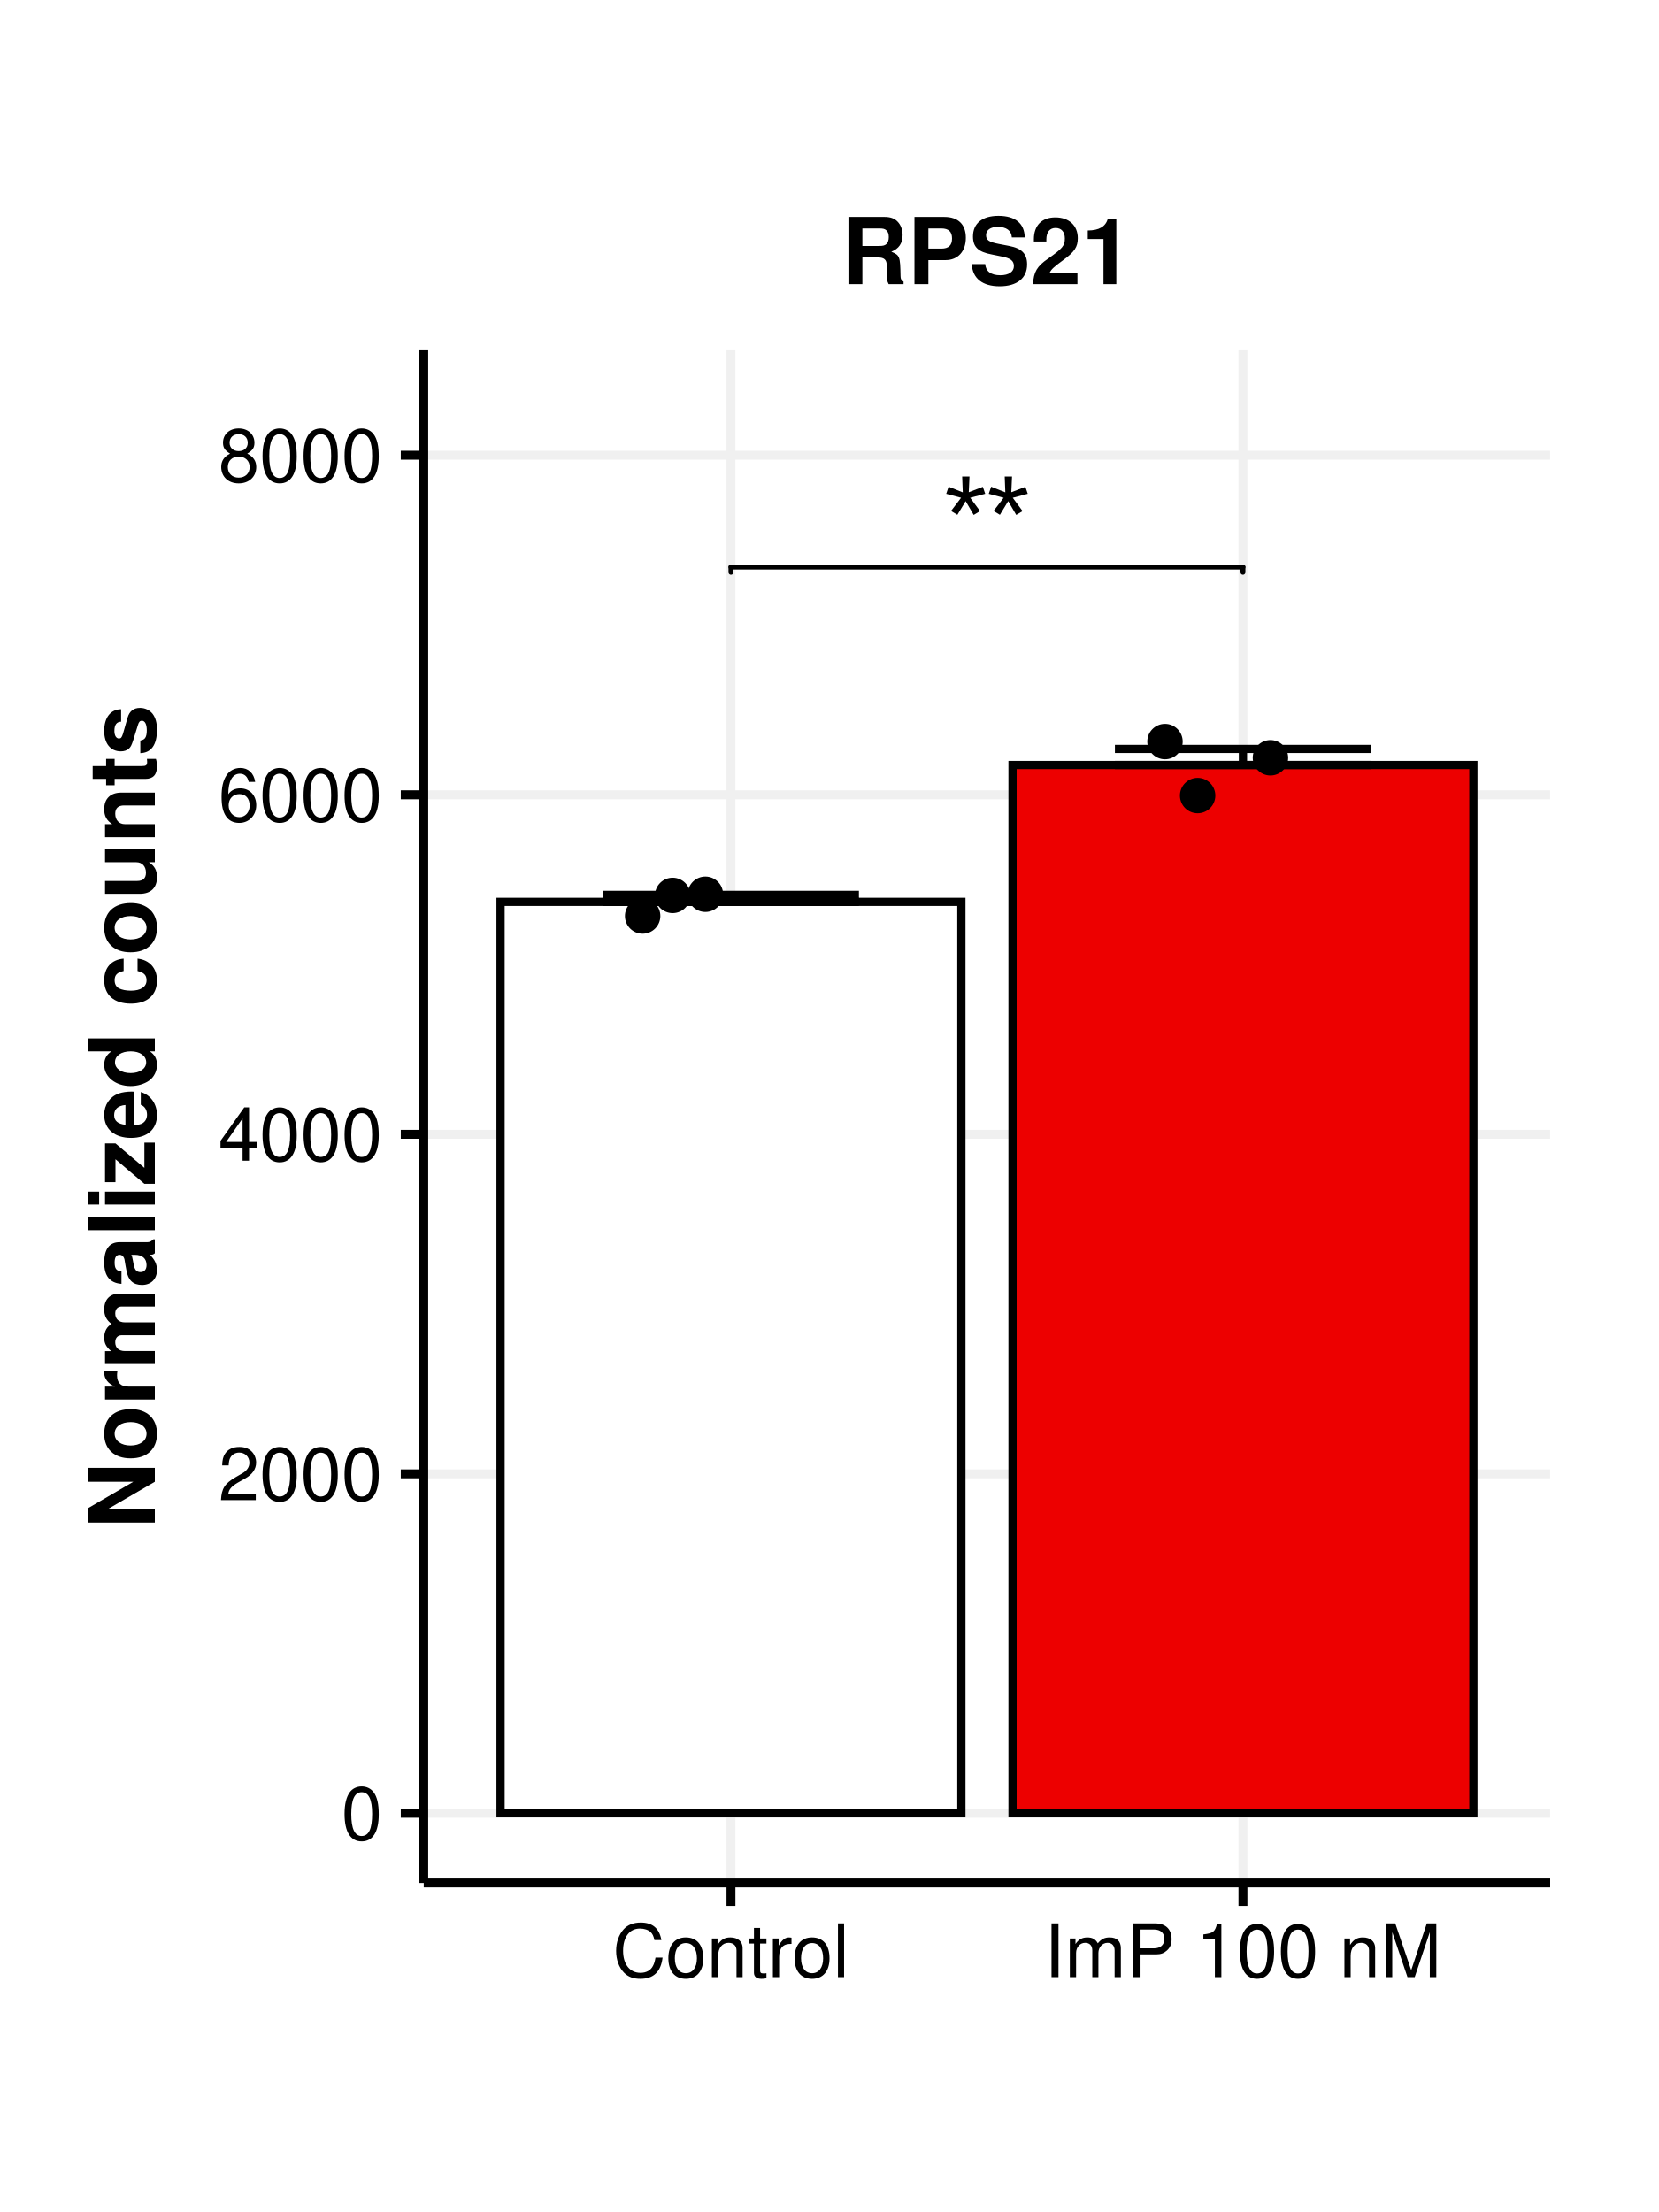
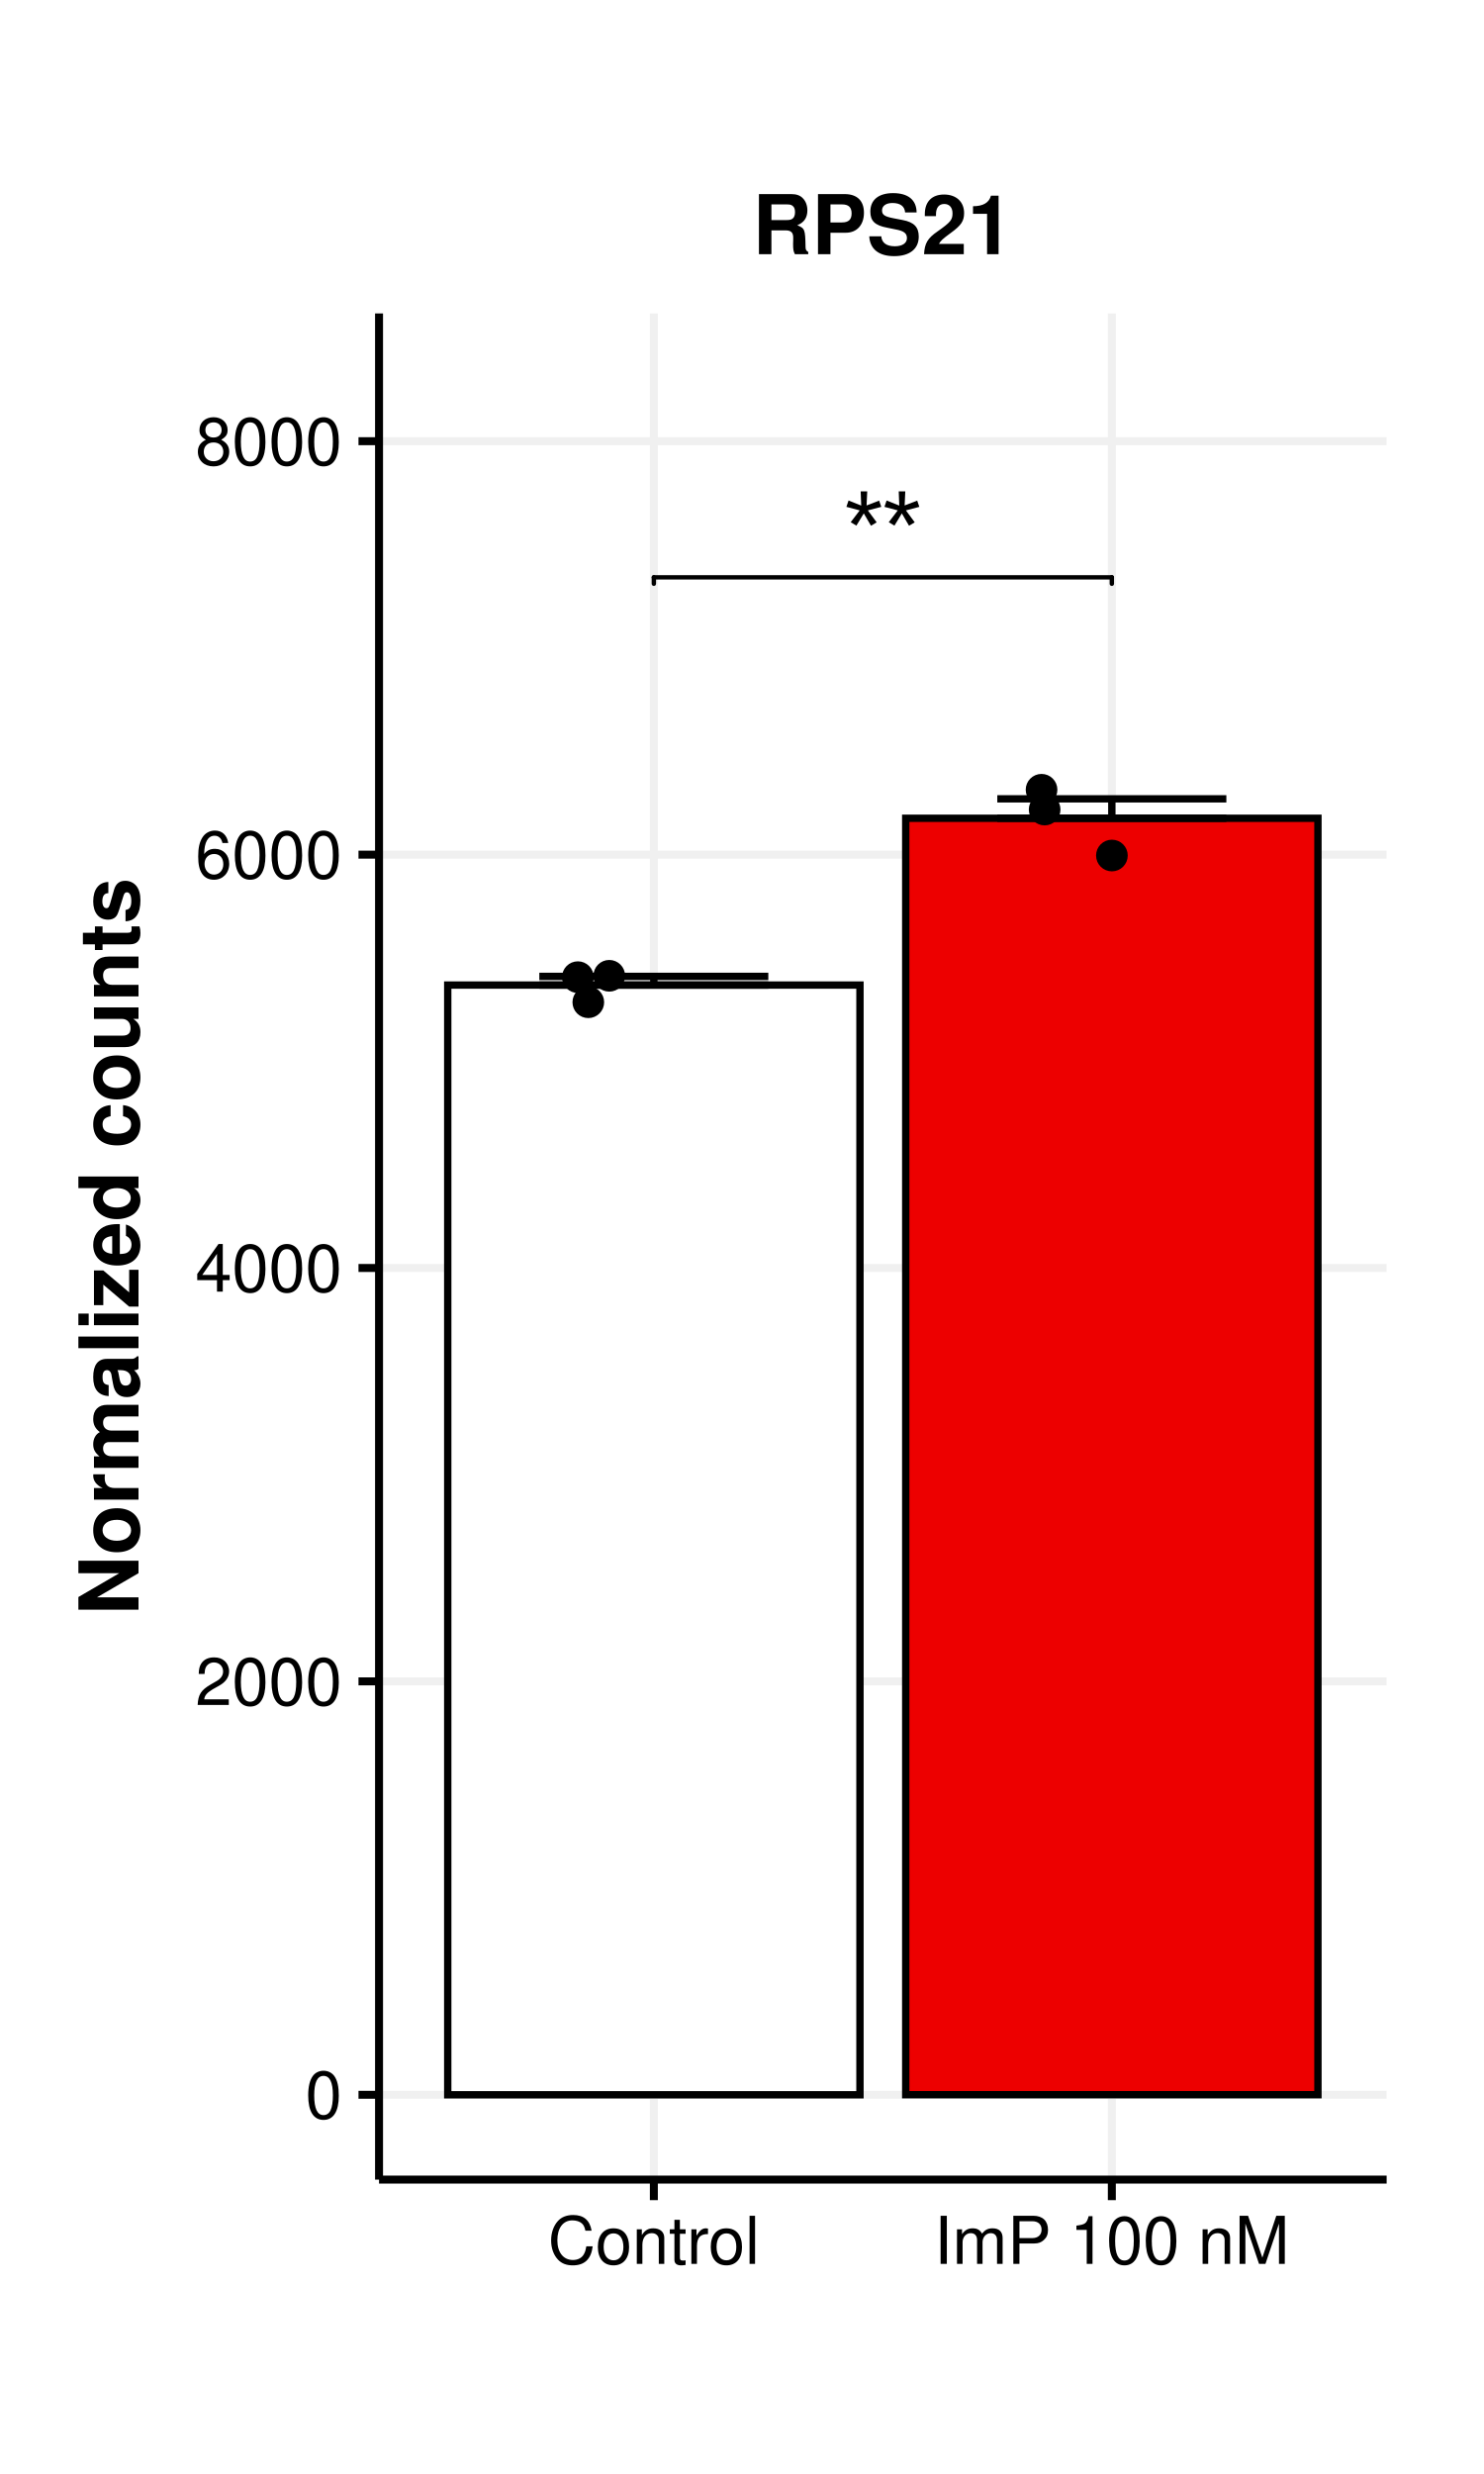
- <svg xmlns="http://www.w3.org/2000/svg" class="svglite" width="216.00pt" height="288.00pt" viewBox="0 0 216.00 288.00">
+ <svg xmlns="http://www.w3.org/2000/svg" class="svglite" width="216.00pt" height="360.00pt" viewBox="0 0 216.00 360.00">
  <defs>
    <style type="text/css">
    .svglite line, .svglite polyline, .svglite polygon, .svglite path, .svglite rect, .svglite circle {
      fill: none;
      stroke: #000000;
      stroke-linecap: round;
      stroke-linejoin: round;
      stroke-miterlimit: 10.00;
    }
    .svglite text {
      white-space: pre;
    }
  </style>
  </defs>
  <rect width="100%" height="100%" style="stroke: none; fill: #FFFFFF;" />
  <defs>
-     <clipPath id="cpMC4wMHwyMTYuMDB8MC4wMHwyODguMDA=">
-       <rect x="0.00" y="0.00" width="216.00" height="288.00" />
+     <clipPath id="cpMC4wMHwyMTYuMDB8MC4wMHwzNjAuMDA=">
+       <rect x="0.00" y="0.00" width="216.00" height="360.00" />
    </clipPath>
  </defs>
-   <g clip-path="url(#cpMC4wMHwyMTYuMDB8MC4wMHwyODguMDA=)">
-     <rect x="0.00" y="0.00" width="216.00" height="288.00" style="stroke-width: 1.16; stroke: none; fill: #FFFFFF;" />
+   <g clip-path="url(#cpMC4wMHwyMTYuMDB8MC4wMHwzNjAuMDA=)">
+     <rect x="0.00" y="0.00" width="216.00" height="360.00" style="stroke-width: 1.16; stroke: none; fill: #FFFFFF;" />
  </g>
  <defs>
-     <clipPath id="cpNTUuMTd8MjAxLjgzfDQ1LjYxfDI0NS4xNg==">
-       <rect x="55.17" y="45.61" width="146.65" height="199.55" />
+     <clipPath id="cpNTUuMTd8MjAxLjgzfDQ1LjYxfDMxNy4xNg==">
+       <rect x="55.17" y="45.61" width="146.65" height="271.55" />
    </clipPath>
  </defs>
-   <g clip-path="url(#cpNTUuMTd8MjAxLjgzfDQ1LjYxfDI0NS4xNg==)">
-     <rect x="55.17" y="45.61" width="146.65" height="199.55" style="stroke-width: 1.16; stroke: none; fill: #FFFFFF;" />
-     <polyline points="55.17,236.09 201.83,236.09 " style="stroke-width: 1.16; stroke: #F0F0F0; stroke-linecap: butt;" />
-     <polyline points="55.17,191.89 201.83,191.89 " style="stroke-width: 1.16; stroke: #F0F0F0; stroke-linecap: butt;" />
-     <polyline points="55.17,147.68 201.83,147.68 " style="stroke-width: 1.16; stroke: #F0F0F0; stroke-linecap: butt;" />
-     <polyline points="55.17,103.48 201.83,103.48 " style="stroke-width: 1.16; stroke: #F0F0F0; stroke-linecap: butt;" />
-     <polyline points="55.17,59.27 201.83,59.27 " style="stroke-width: 1.16; stroke: #F0F0F0; stroke-linecap: butt;" />
-     <polyline points="95.17,245.16 95.17,45.61 " style="stroke-width: 1.16; stroke: #F0F0F0; stroke-linecap: butt;" />
-     <polyline points="161.83,245.16 161.83,45.61 " style="stroke-width: 1.16; stroke: #F0F0F0; stroke-linecap: butt;" />
-     <rect x="65.17" y="117.42" width="60.00" height="118.67" style="stroke-width: 1.07; stroke-linecap: butt; stroke-linejoin: miter; fill: #FFFFFF;" />
-     <rect x="131.83" y="99.60" width="60.00" height="136.49" style="stroke-width: 1.07; stroke-linecap: butt; stroke-linejoin: miter; fill: #ED0000;" />
-     <polyline points="78.50,116.51 111.83,116.51 " style="stroke-width: 1.07; stroke-linecap: butt;" />
-     <polyline points="95.17,116.51 95.17,117.42 " style="stroke-width: 1.07; stroke-linecap: butt;" />
-     <polyline points="78.50,117.42 111.83,117.42 " style="stroke-width: 1.07; stroke-linecap: butt;" />
-     <polyline points="145.16,97.51 178.50,97.51 " style="stroke-width: 1.07; stroke-linecap: butt;" />
-     <polyline points="161.83,97.51 161.83,99.60 " style="stroke-width: 1.07; stroke-linecap: butt;" />
-     <polyline points="145.16,99.60 178.50,99.60 " style="stroke-width: 1.07; stroke-linecap: butt;" />
-     <circle cx="91.84" cy="116.43" r="1.95" style="stroke-width: 0.71; fill: #000000;" />
-     <circle cx="83.67" cy="119.26" r="1.95" style="stroke-width: 0.71; fill: #000000;" />
-     <circle cx="87.58" cy="116.58" r="1.95" style="stroke-width: 0.71; fill: #000000;" />
-     <circle cx="151.68" cy="96.55" r="1.95" style="stroke-width: 0.71; fill: #000000;" />
-     <circle cx="165.41" cy="98.66" r="1.95" style="stroke-width: 0.71; fill: #000000;" />
-     <circle cx="155.93" cy="103.58" r="1.95" style="stroke-width: 0.71; fill: #000000;" />
-     <text x="128.50" y="71.84" text-anchor="middle" style="font-size: 14.23px; font-family: &quot;Arial&quot;;" textLength="11.07px" lengthAdjust="spacingAndGlyphs">**</text>
-     <line x1="95.17" y1="74.51" x2="95.17" y2="73.83" style="stroke-width: 0.64;" />
-     <line x1="95.17" y1="73.83" x2="161.83" y2="73.83" style="stroke-width: 0.64;" />
-     <line x1="161.83" y1="73.83" x2="161.83" y2="74.51" style="stroke-width: 0.64;" />
-     <rect x="55.17" y="45.61" width="146.65" height="199.55" style="stroke-width: 1.16; stroke: none;" />
+   <g clip-path="url(#cpNTUuMTd8MjAxLjgzfDQ1LjYxfDMxNy4xNg==)">
+     <rect x="55.17" y="45.61" width="146.65" height="271.55" style="stroke-width: 1.16; stroke: none; fill: #FFFFFF;" />
+     <polyline points="55.17,304.82 201.83,304.82 " style="stroke-width: 1.16; stroke: #F0F0F0; stroke-linecap: butt;" />
+     <polyline points="55.17,244.66 201.83,244.66 " style="stroke-width: 1.16; stroke: #F0F0F0; stroke-linecap: butt;" />
+     <polyline points="55.17,184.51 201.83,184.51 " style="stroke-width: 1.16; stroke: #F0F0F0; stroke-linecap: butt;" />
+     <polyline points="55.17,124.36 201.83,124.36 " style="stroke-width: 1.16; stroke: #F0F0F0; stroke-linecap: butt;" />
+     <polyline points="55.17,64.20 201.83,64.20 " style="stroke-width: 1.16; stroke: #F0F0F0; stroke-linecap: butt;" />
+     <polyline points="95.17,317.16 95.17,45.61 " style="stroke-width: 1.16; stroke: #F0F0F0; stroke-linecap: butt;" />
+     <polyline points="161.83,317.16 161.83,45.61 " style="stroke-width: 1.16; stroke: #F0F0F0; stroke-linecap: butt;" />
+     <rect x="65.17" y="143.34" width="60.00" height="161.48" style="stroke-width: 1.07; stroke-linecap: butt; stroke-linejoin: miter; fill: #FFFFFF;" />
+     <rect x="131.83" y="119.07" width="60.00" height="185.74" style="stroke-width: 1.07; stroke-linecap: butt; stroke-linejoin: miter; fill: #ED0000;" />
+     <polyline points="78.50,142.08 111.83,142.08 " style="stroke-width: 1.07; stroke-linecap: butt;" />
+     <polyline points="95.17,142.08 95.17,143.34 " style="stroke-width: 1.07; stroke-linecap: butt;" />
+     <polyline points="78.50,143.34 111.83,143.34 " style="stroke-width: 1.07; stroke-linecap: butt;" />
+     <polyline points="145.16,116.24 178.50,116.24 " style="stroke-width: 1.07; stroke-linecap: butt;" />
+     <polyline points="161.83,116.24 161.83,119.07 " style="stroke-width: 1.07; stroke-linecap: butt;" />
+     <polyline points="145.16,119.07 178.50,119.07 " style="stroke-width: 1.07; stroke-linecap: butt;" />
+     <circle cx="88.68" cy="141.99" r="1.95" style="stroke-width: 0.71; fill: #000000;" />
+     <circle cx="85.63" cy="145.84" r="1.95" style="stroke-width: 0.71; fill: #000000;" />
+     <circle cx="84.11" cy="142.19" r="1.95" style="stroke-width: 0.71; fill: #000000;" />
+     <circle cx="151.60" cy="114.92" r="1.95" style="stroke-width: 0.71; fill: #000000;" />
+     <circle cx="152.05" cy="117.80" r="1.95" style="stroke-width: 0.71; fill: #000000;" />
+     <circle cx="161.84" cy="124.49" r="1.95" style="stroke-width: 0.71; fill: #000000;" />
+     <text x="128.50" y="81.30" text-anchor="middle" style="font-size: 14.23px; font-family: &quot;Arial&quot;;" textLength="11.07px" lengthAdjust="spacingAndGlyphs">**</text>
+     <line x1="95.17" y1="84.94" x2="95.17" y2="84.01" style="stroke-width: 0.64;" />
+     <line x1="95.17" y1="84.01" x2="161.83" y2="84.01" style="stroke-width: 0.64;" />
+     <line x1="161.83" y1="84.01" x2="161.83" y2="84.94" style="stroke-width: 0.64;" />
+     <rect x="55.17" y="45.61" width="146.65" height="271.55" style="stroke-width: 1.16; stroke: none;" />
  </g>
-   <g clip-path="url(#cpMC4wMHwyMTYuMDB8MC4wMHwyODguMDA=)">
-     <polyline points="55.17,245.16 55.17,45.61 " style="stroke-width: 1.16; stroke-linecap: butt;" />
-     <text x="49.79" y="239.53" text-anchor="end" style="font-size: 9.60px; font-family: &quot;Helvetica&quot;;" textLength="5.34px" lengthAdjust="spacingAndGlyphs">0</text>
-     <text x="49.79" y="195.33" text-anchor="end" style="font-size: 9.60px; font-family: &quot;Helvetica&quot;;" textLength="21.34px" lengthAdjust="spacingAndGlyphs">2000</text>
-     <text x="49.79" y="151.12" text-anchor="end" style="font-size: 9.60px; font-family: &quot;Helvetica&quot;;" textLength="21.34px" lengthAdjust="spacingAndGlyphs">4000</text>
-     <text x="49.79" y="106.92" text-anchor="end" style="font-size: 9.60px; font-family: &quot;Helvetica&quot;;" textLength="21.34px" lengthAdjust="spacingAndGlyphs">6000</text>
-     <text x="49.79" y="62.72" text-anchor="end" style="font-size: 9.60px; font-family: &quot;Helvetica&quot;;" textLength="21.34px" lengthAdjust="spacingAndGlyphs">8000</text>
-     <polyline points="52.18,236.09 55.17,236.09 " style="stroke-width: 1.16; stroke-linecap: butt;" />
-     <polyline points="52.18,191.89 55.17,191.89 " style="stroke-width: 1.16; stroke-linecap: butt;" />
-     <polyline points="52.18,147.68 55.17,147.68 " style="stroke-width: 1.16; stroke-linecap: butt;" />
-     <polyline points="52.18,103.48 55.17,103.48 " style="stroke-width: 1.16; stroke-linecap: butt;" />
-     <polyline points="52.18,59.27 55.17,59.27 " style="stroke-width: 1.16; stroke-linecap: butt;" />
-     <polyline points="55.17,245.16 201.83,245.16 " style="stroke-width: 1.16; stroke-linecap: butt;" />
-     <polyline points="95.17,248.15 95.17,245.16 " style="stroke-width: 1.16; stroke-linecap: butt;" />
-     <polyline points="161.83,248.15 161.83,245.16 " style="stroke-width: 1.16; stroke-linecap: butt;" />
-     <text x="95.17" y="257.42" text-anchor="middle" style="font-size: 9.60px; font-family: &quot;Helvetica&quot;;" textLength="30.92px" lengthAdjust="spacingAndGlyphs">Control</text>
-     <text x="161.83" y="257.42" text-anchor="middle" style="font-size: 9.60px; font-family: &quot;Helvetica&quot;;" textLength="51.72px" lengthAdjust="spacingAndGlyphs">ImP 100 nM</text>
-     <text transform="translate(20.16,145.39) rotate(-90)" text-anchor="middle" style="font-size: 12.00px; font-weight: bold; font-family: &quot;Helvetica&quot;;" textLength="107.35px" lengthAdjust="spacingAndGlyphs">Normalized counts</text>
+   <g clip-path="url(#cpMC4wMHwyMTYuMDB8MC4wMHwzNjAuMDA=)">
+     <polyline points="55.17,317.16 55.17,45.61 " style="stroke-width: 1.16; stroke-linecap: butt;" />
+     <text x="49.79" y="308.26" text-anchor="end" style="font-size: 9.60px; font-family: &quot;Helvetica&quot;;" textLength="5.34px" lengthAdjust="spacingAndGlyphs">0</text>
+     <text x="49.79" y="248.11" text-anchor="end" style="font-size: 9.60px; font-family: &quot;Helvetica&quot;;" textLength="21.34px" lengthAdjust="spacingAndGlyphs">2000</text>
+     <text x="49.79" y="187.95" text-anchor="end" style="font-size: 9.60px; font-family: &quot;Helvetica&quot;;" textLength="21.34px" lengthAdjust="spacingAndGlyphs">4000</text>
+     <text x="49.79" y="127.80" text-anchor="end" style="font-size: 9.60px; font-family: &quot;Helvetica&quot;;" textLength="21.34px" lengthAdjust="spacingAndGlyphs">6000</text>
+     <text x="49.79" y="67.65" text-anchor="end" style="font-size: 9.60px; font-family: &quot;Helvetica&quot;;" textLength="21.34px" lengthAdjust="spacingAndGlyphs">8000</text>
+     <polyline points="52.18,304.82 55.17,304.82 " style="stroke-width: 1.16; stroke-linecap: butt;" />
+     <polyline points="52.18,244.66 55.17,244.66 " style="stroke-width: 1.16; stroke-linecap: butt;" />
+     <polyline points="52.18,184.51 55.17,184.51 " style="stroke-width: 1.16; stroke-linecap: butt;" />
+     <polyline points="52.18,124.36 55.17,124.36 " style="stroke-width: 1.16; stroke-linecap: butt;" />
+     <polyline points="52.18,64.20 55.17,64.20 " style="stroke-width: 1.16; stroke-linecap: butt;" />
+     <polyline points="55.17,317.16 201.83,317.16 " style="stroke-width: 1.16; stroke-linecap: butt;" />
+     <polyline points="95.17,320.15 95.17,317.16 " style="stroke-width: 1.16; stroke-linecap: butt;" />
+     <polyline points="161.83,320.15 161.83,317.16 " style="stroke-width: 1.16; stroke-linecap: butt;" />
+     <text x="95.17" y="329.42" text-anchor="middle" style="font-size: 9.60px; font-family: &quot;Helvetica&quot;;" textLength="30.92px" lengthAdjust="spacingAndGlyphs">Control</text>
+     <text x="161.83" y="329.42" text-anchor="middle" style="font-size: 9.60px; font-family: &quot;Helvetica&quot;;" textLength="51.72px" lengthAdjust="spacingAndGlyphs">ImP 100 nM</text>
+     <text transform="translate(20.16,181.39) rotate(-90)" text-anchor="middle" style="font-size: 12.00px; font-weight: bold; font-family: &quot;Helvetica&quot;;" textLength="107.35px" lengthAdjust="spacingAndGlyphs">Normalized counts</text>
    <text x="128.50" y="36.99" text-anchor="middle" style="font-size: 12.00px; font-weight: bold; font-family: &quot;Helvetica&quot;;" textLength="38.03px" lengthAdjust="spacingAndGlyphs">RPS21</text>
  </g>
</svg>
